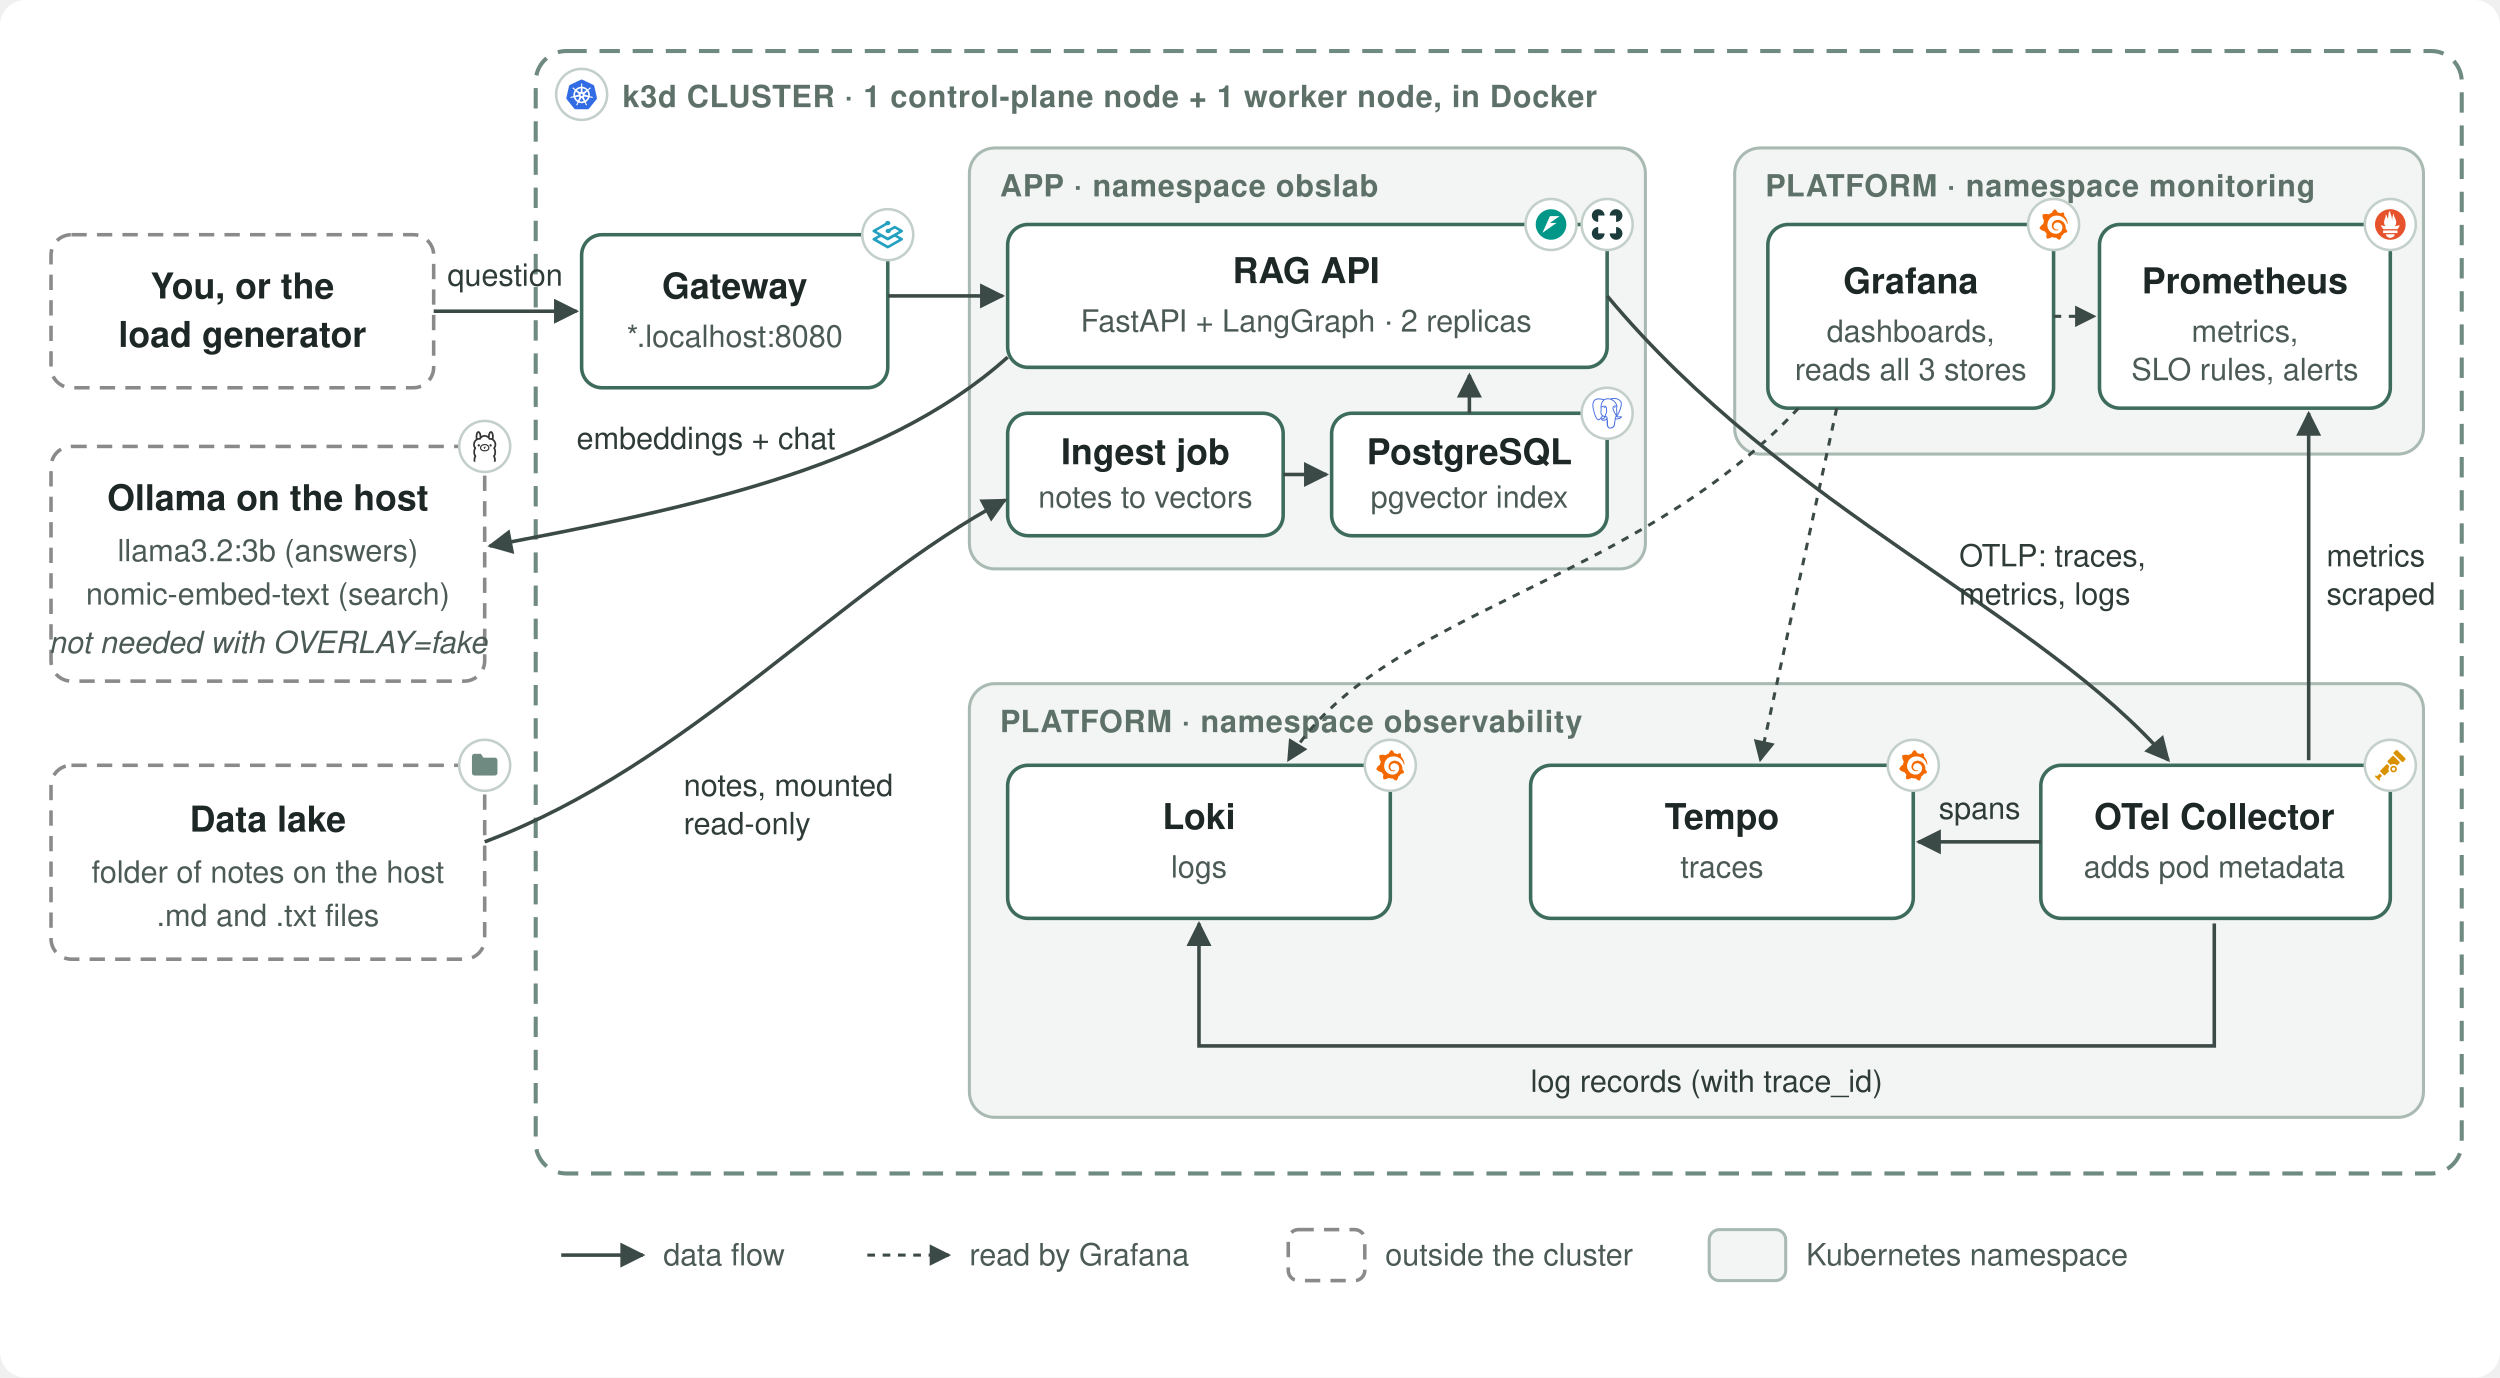
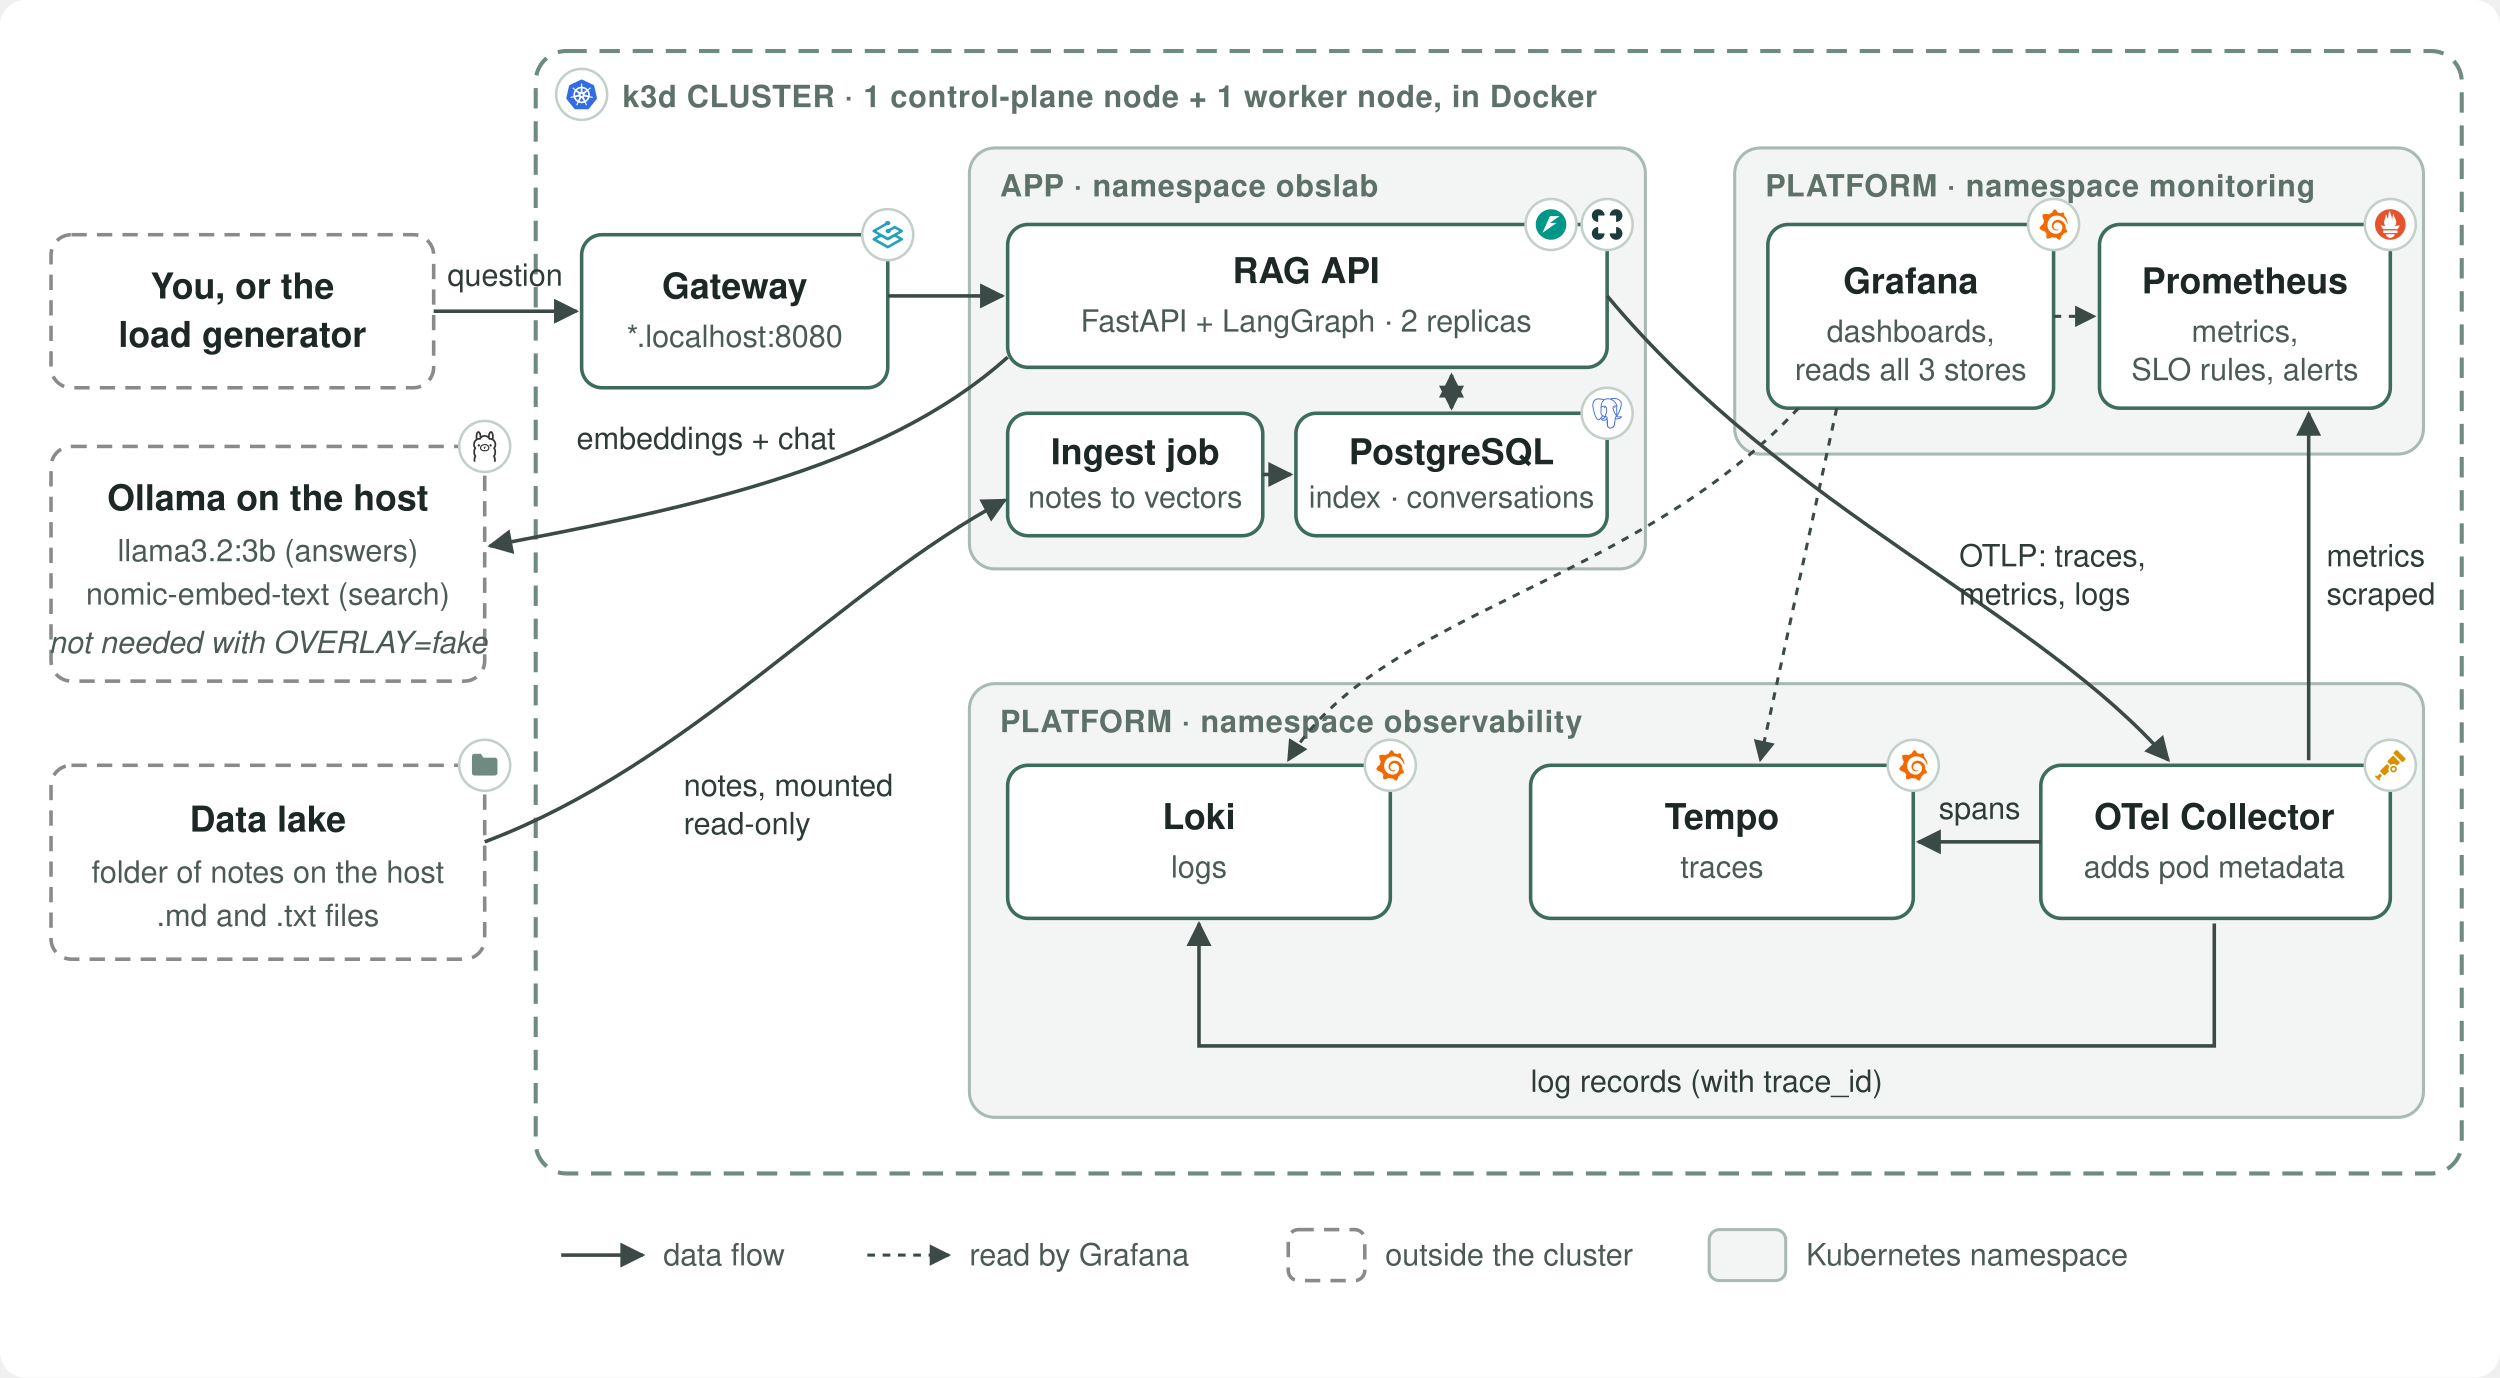
<svg xmlns="http://www.w3.org/2000/svg" viewBox="0 0 980 540" width="980" height="540" font-family="Segoe UI, Helvetica, Arial, sans-serif">
  <defs>
    <marker id="arrow" viewBox="0 0 10 10" refX="9" refY="5" markerWidth="7" markerHeight="7" orient="auto-start-reverse">
      <path d="M0,0 L10,5 L0,10 z" fill="#3b4a46" />
    </marker>
    <style>
      .ns   { fill: #f2f5f3; stroke: #a9bab2; stroke-width: 1.2; }
      .box  { fill: #ffffff; stroke: #3d6b5c; stroke-width: 1.4; }
      .ext  { fill: #ffffff; stroke: #8a8a8a; stroke-width: 1.4; stroke-dasharray: 6 4; }
      .t    { font-size: 14px; font-weight: 600; fill: #1d2826; }
      .s    { font-size: 12px; fill: #4c5a56; }
      .ns-t { font-size: 12px; font-weight: 600; fill: #5d7169; letter-spacing: 0.3px; }
      .lbl  { font-size: 12px; fill: #2e3b37; }
      .line { stroke: #3b4a46; stroke-width: 1.4; fill: none; marker-end: url(#arrow); }
      .badge { fill: #ffffff; stroke: #c3cfc9; stroke-width: 1; }
      .dot  { stroke: #3b4a46; stroke-width: 1.2; fill: none; stroke-dasharray: 3 3; marker-end: url(#arrow); }
    </style>
  </defs>
  <rect x="0" y="0" width="980" height="540" rx="10" fill="#ffffff" />
  <rect class="ext" x="20" y="92" width="150" height="60" rx="8" />
  <text class="t" x="95" y="117" text-anchor="middle">You, or the</text>
  <text class="t" x="95" y="136" text-anchor="middle">load generator</text>
  <rect class="ext" x="20" y="175" width="170" height="92" rx="8" />
  <text class="t" x="105" y="200" text-anchor="middle">Ollama on the host</text>
  <text class="s" x="105" y="220" text-anchor="middle">llama3.2:3b (answers)</text>
  <text class="s" x="105" y="237" text-anchor="middle">nomic-embed-text (search)</text>
  <text class="s" x="105" y="256" text-anchor="middle" font-style="italic">not needed with OVERLAY=fake</text>
  <rect class="ext" x="20" y="300" width="170" height="76" rx="8" />
  <text class="t" x="105" y="326" text-anchor="middle">Data lake</text>
  <text class="s" x="105" y="346" text-anchor="middle">folder of notes on the host</text>
  <text class="s" x="105" y="363" text-anchor="middle">.md and .txt files</text>
  <rect x="210" y="20" width="755" height="440" rx="12" fill="none" stroke="#6f8a80" stroke-width="1.6" stroke-dasharray="8 5" />
  <text class="ns-t" x="244" y="42">k3d CLUSTER · 1 control-plane node + 1 worker node, in Docker</text>
  <rect class="box" x="228" y="92" width="120" height="60" rx="8" />
  <text class="t" x="288" y="117" text-anchor="middle">Gateway</text>
  <text class="s" x="288" y="136" text-anchor="middle">*.localhost:8080</text>
  <rect class="ns" x="380" y="58" width="265" height="165" rx="10" />
  <text class="ns-t" x="392" y="77">APP · namespace obslab</text>
  <rect class="box" x="395" y="88" width="235" height="56" rx="8" />
  <text class="t" x="512" y="111" text-anchor="middle">RAG API</text>
  <text class="s" x="512" y="130" text-anchor="middle">FastAPI + LangGraph · 2 replicas</text>
-   <rect class="box" x="395" y="162" width="108" height="48" rx="8" />
-   <text class="t" x="449" y="182" text-anchor="middle">Ingest job</text>
-   <text class="s" x="449" y="199" text-anchor="middle">notes to vectors</text>
-   <rect class="box" x="522" y="162" width="108" height="48" rx="8" />
-   <text class="t" x="576" y="182" text-anchor="middle">PostgreSQL</text>
-   <text class="s" x="576" y="199" text-anchor="middle">pgvector index</text>
+   <rect class="box" x="395" y="162" width="100" height="48" rx="8" />
+   <text class="t" x="445" y="182" text-anchor="middle">Ingest job</text>
+   <text class="s" x="445" y="199" text-anchor="middle">notes to vectors</text>
+   <rect class="box" x="508" y="162" width="122" height="48" rx="8" />
+   <text class="t" x="569" y="182" text-anchor="middle">PostgreSQL</text>
+   <text class="s" x="569" y="199" text-anchor="middle">index · conversations</text>
  <rect class="ns" x="680" y="58" width="270" height="120" rx="10" />
  <text class="ns-t" x="692" y="77">PLATFORM · namespace monitoring</text>
  <rect class="box" x="693" y="88" width="112" height="72" rx="8" />
  <text class="t" x="749" y="115" text-anchor="middle">Grafana</text>
  <text class="s" x="749" y="134" text-anchor="middle">dashboards,</text>
  <text class="s" x="749" y="149" text-anchor="middle">reads all 3 stores</text>
  <rect class="box" x="823" y="88" width="114" height="72" rx="8" />
  <text class="t" x="880" y="115" text-anchor="middle">Prometheus</text>
  <text class="s" x="880" y="134" text-anchor="middle">metrics,</text>
  <text class="s" x="880" y="149" text-anchor="middle">SLO rules, alerts</text>
  <rect class="ns" x="380" y="268" width="570" height="170" rx="10" />
  <text class="ns-t" x="392" y="287">PLATFORM · namespace observability</text>
  <rect class="box" x="395" y="300" width="150" height="60" rx="8" />
  <text class="t" x="470" y="325" text-anchor="middle">Loki</text>
  <text class="s" x="470" y="344" text-anchor="middle">logs</text>
  <rect class="box" x="600" y="300" width="150" height="60" rx="8" />
  <text class="t" x="675" y="325" text-anchor="middle">Tempo</text>
  <text class="s" x="675" y="344" text-anchor="middle">traces</text>
  <rect class="box" x="800" y="300" width="137" height="60" rx="8" />
  <text class="t" x="868" y="325" text-anchor="middle">OTel Collector</text>
  <text class="s" x="868" y="344" text-anchor="middle">adds pod metadata</text>
  <path class="line" d="M170,122 L226,122" />
  <text class="lbl" x="198" y="112" text-anchor="middle">question</text>
  <path class="line" d="M348,116 L393,116" />
-   <path class="line" d="M503,186 L520,186" />
-   <path class="line" d="M576,162 L576,147" />
+   <path class="line" d="M495,186 L506,186" />
+   <path class="line" d="M569,160 L569,147" marker-start="url(#arrow)" />
  <path class="line" d="M395,140 C345,185 265,200 192,214" />
  <text class="lbl" x="226" y="176">embeddings + chat</text>
  <path class="line" d="M190,330 C270,300 330,230 394,196" />
  <text class="lbl" x="268" y="312">notes, mounted</text>
  <text class="lbl" x="268" y="327">read-only</text>
  <path class="line" d="M630,116 C700,200 800,240 850,298" />
  <text class="lbl" x="768" y="222">OTLP: traces,</text>
  <text class="lbl" x="768" y="237">metrics, logs</text>
  <path class="line" d="M800,330 L752,330" />
  <text class="lbl" x="776" y="321" text-anchor="middle">spans</text>
  <path class="line" d="M868,362 L868,410 L470,410 L470,362" />
  <text class="lbl" x="669" y="428" text-anchor="middle">log records (with trace_id)</text>
  <path class="line" d="M905,298 L905,162" />
  <text class="lbl" x="912" y="222">metrics</text>
  <text class="lbl" x="912" y="237">scraped</text>
  <path class="dot" d="M805,124 L821,124" />
  <path class="dot" d="M720,160 L690,298" />
  <path class="dot" d="M705,160 C640,230 540,240 505,298" />
  <g>
    <circle class="badge" cx="348" cy="92" r="10" />
    <path transform="translate(342,86) scale(0.5)" fill="#24a1c1" d="M12 1.19c1.088 0 2.056.768 2.056 1.714 0 .947-.921 1.715-2.056 1.715-.13 0-.3-.022-.509-.064a.685.685 0 0 0-.475.076l-7.37 4.195a.344.344 0 0 0 .001.597l7.99 4.49c.208.116.461.116.669 0l8.034-4.468a.343.343 0 0 0 .003-.598l-2.507-1.424a.683.683 0 0 0-.67-.003l-2.647 1.468a.234.234 0 0 0-.119.18l-.001.025c0 .946-.921 1.714-2.056 1.714s-2.056-.768-2.056-1.714c0-.947.921-1.715 2.056-1.715.042 0 .09.002.145.007l.087.008.096.013a.685.685 0 0 0 .425-.08l3.913-2.173c.3-.166.662-.171.965-.017l.04.023 5.465 3.104c.686.39.693 1.368.03 1.773l-.037.021-3.656 2.033a.343.343 0 0 0 .007.604l3.62 1.906c.72.378.736 1.402.03 1.804l-10.995 6.272a1.03 1.03 0 0 1-1.019 0L.526 16.43a1.03 1.03 0 0 1 .034-1.806l3.66-1.911a.343.343 0 0 0 .01-.603L.524 10.029a1.03 1.03 0 0 1-.041-1.77l.036-.021L9.618 3.06a.688.688 0 0 0 .308-.369l.011-.036c.32-.952 1.046-1.466 2.063-1.466Zm5.076 12.63-4.492 2.586-.041.022c-.306.158-.671.152-.973-.018l-4.478-2.527a.682.682 0 0 0-.65-.01L3.86 15.224a.343.343 0 0 0-.012.602l7.887 4.515c.21.12.467.121.677 0l7.956-4.547a.343.343 0 0 0-.01-.602l-2.623-1.384a.683.683 0 0 0-.659.012z" />
  </g>
  <g>
    <circle class="badge" cx="608" cy="88" r="10" />
    <path transform="translate(602,82) scale(0.5)" fill="#009688" d="M12 .039C5.373.038 0 5.393 0 11.999c-.001 6.607 5.372 11.963 12 11.963 6.628 0 12.001-5.356 12-11.963-0-6.606-5.373-11.96-12-11.96m-.829 5.415h7.55l-7.58 5.328h5.183L5.279 18.544q2.947-6.544 5.892-13.09" />
  </g>
  <g>
    <circle class="badge" cx="630" cy="88" r="10" />
    <path transform="translate(624,82) scale(0.5)" fill="#1c3c3c" d="M5 19H10A5 5 0 115 14ZM19 14A5 5 0 1114 19H19ZM10 5A5 5 0 105 10V5ZM19 5V10A5 5 0 1014 5Z" />
  </g>
  <g>
    <circle class="badge" cx="630" cy="162" r="10" />
    <path transform="translate(624,156) scale(0.5)" fill="#4169e1" d="M23.559 14.723a.527.527 0 0 0-.056-.119c-.139-.263-.477-.342-1.007-.232-1.653.341-2.293.131-2.526-.019 1.342-2.048 2.445-4.522 3.041-6.83.271-1.051.798-3.524.122-4.732a1.564 1.564 0 0 0-.151-.235C21.693.909 19.801.025 17.51.001c-1.495-.016-2.771.346-3.116.479a9.449 9.449 0 0 0-.516-.082 8.044 8.044 0 0 0-1.311-.128c-1.182-.018-2.204.264-3.05.841-.857-.321-4.789-1.645-7.222.079C.936 2.153.309 3.873.43 6.304c.041.818.507 3.334 1.242 5.744.46 1.506.939 2.702 1.433 3.582.553.994 1.126 1.593 1.714 1.79.447.149 1.133.144 1.858-.728.801-.964 1.59-1.826 1.945-2.207.435.235.906.362 1.39.377a.057.057 0 0 0 0.0.004 11.031 11.031 0 0 0-.247.305c-.339.43-.409.52-1.5.744-.31.064-1.134.234-1.146.811-.003.122.033.231.092.327.227.423.922.61 1.015.633 1.335.334 2.504.092 3.371-.679-.017 2.231.077 4.417.345 5.087.221.553.762 1.905 2.469 1.904.251 0 .526-.029.83-.094 1.782-.382 2.556-1.17 2.855-2.906.15-.871.402-2.875.539-4.101.017-.07.036-.121.057-.136.001-.001.07-.047.427.031a.367.367 0 0 0 .044.007l.254.022.015.001c.847.038 1.911-.143 2.531-.431.644-.299 1.806-1.032 1.595-1.67zM2.371 11.877c-.744-2.436-1.178-4.885-1.212-5.572-.109-2.171.417-3.683 1.562-4.493 1.837-1.299 4.84-.541 6.108-.13-.003.003-.007.006-.01.009-2.024 2.044-1.976 5.536-1.971 5.75-0.0.082.007.199.016.359.035.587.1 1.68-.073 2.918-.161 1.15.194 2.276.973 3.089.081.084.165.163.252.237-.347.371-1.1 1.193-1.903 2.158-.568.682-.96.552-1.089.509-.392-.131-.813-.587-1.238-1.322-.48-.839-.964-2.032-1.415-3.513zm6.007 5.087c-.171-.043-.327-.113-.432-.177.089-.039.237-.09.483-.141 1.283-.264 1.482-.451 1.914-1.0.099-.126.212-.269.367-.443a.355.355 0 0 0 .074-.13c.171-.151.272-.11.437-.042.156.065.308.26.369.475.029.102.062.294-.045.444-.904 1.266-2.222 1.249-3.168 1.013zm2.094-3.988-.052.141c-.133.357-.257.688-.333 1.003-.667-.002-1.317-.287-1.81-.802-.628-.655-.913-1.566-.782-2.5.183-1.308.115-2.447.079-3.059-.005-.086-.009-.161-.012-.22.296-.262 1.666-.996 2.643-.772.446.102.718.406.831.928.585 2.704.077 3.831-.33 4.736-.084.187-.163.363-.231.545zm7.364 4.572c-.017.177-.036.376-.062.596l-.146.438a.355.355 0 0 0-.018.108c-.006.475-.054.649-.115.869-.063.229-.135.489-.179 1.058-.11 1.414-.878 2.227-2.417 2.557-1.516.325-1.784-.497-2.021-1.222a6.582 6.582 0 0 0-.077-.227c-.215-.586-.191-1.412-.157-2.555.017-.561-.025-1.901-.33-2.646.004-.293.011-.591.019-.892a.353.353 0 0 0-.015-.113 1.493 1.493 0 0 0-.044-.208c-.123-.428-.421-.787-.78-.935-.142-.059-.404-.167-.718-.087.067-.276.183-.588.309-.925l.053-.142c.059-.16.134-.326.213-.501.426-.948 1.011-2.245.377-5.177-.237-1.098-1.03-1.634-2.232-1.51-.721.075-1.38.365-1.709.532a5.672 5.672 0 0 0-.196.104c.092-1.106.439-3.174 1.736-4.482a4.031 4.031 0 0 1 .303-.276.353.353 0 0 0 .145-.064c.752-.571 1.694-.851 2.802-.833.409.007.802.034 1.174.081 1.939.354 3.244 1.447 4.036 2.383.814.962 1.255 1.931 1.431 2.454-1.323-.135-2.223.127-2.68.779-.993 1.419.543 4.173 1.281 5.496.135.243.252.452.289.541.24.583.551.971.779 1.255.07.087.137.171.189.245-.401.116-1.121.383-1.055 1.717-.012.156-.042.447-.083.815-.046.208-.07.46-.099.766zm.89-1.621c-.041-.832.269-.918.597-1.01a2.857 2.857 0 0 0 .135-.041 1.202 1.202 0 0 0 .134.103c.57.377 1.582.421 3.007.134-.202.177-.519.399-.953.601-.41.19-1.096.333-1.747.364-.72.034-1.086-.081-1.172-.151zm.57-9.271c-.006.351-.054.669-.105 1.002-.055.358-.112.727-.126 1.176-.014.437.04.891.093 1.33.107.887.216 1.8-.207 2.701a3.527 3.527 0 0 1-.188-.386c-.053-.128-.167-.333-.325-.616-.616-1.104-2.057-3.69-1.319-4.745.38-.543 1.341-.566 2.178-.463zm.228 7.014a12.376 12.376 0 0 0-.085-.107l-.035-.044c.726-1.2.584-2.386.458-3.438-.052-.432-.101-.84-.088-1.223.013-.406.067-.754.118-1.091.064-.415.129-.844.111-1.351.013-.053.019-.116.012-.19-.046-.485-.6-1.938-1.729-3.253-.608-.707-1.49-1.497-2.689-2.039.525-.107 1.233-.203 2.024-.186 2.051.046 3.675.814 4.824 2.282a.908.908 0 0 1 .067.1c.723 1.356-.276 6.275-2.987 10.54zm-8.817-6.116c-.025.179-.309.422-.621.422a.582.582 0 0 1-.081-.006c-.187-.026-.377-.144-.506-.316-.046-.06-.12-.178-.105-.284.005-.04.026-.099.092-.149.118-.089.352-.123.61-.087.316.044.643.194.611.419zm7.931-.411c.011.079-.049.201-.153.31-.068.072-.212.196-.408.223a.546.546 0 0 1-.075.005c-.293 0-.541-.234-.561-.372-.024-.176.264-.311.561-.352.297-.041.611.009.636.185z" />
  </g>
  <g>
    <circle class="badge" cx="805" cy="88" r="10" />
    <path transform="translate(799,82) scale(0.5)" fill="#f46800" d="M23.02 10.59a8.578 8.578 0 0 0-.862-3.034 8.911 8.911 0 0 0-1.789-2.445c.337-1.342-.413-2.505-.413-2.505-1.292-.08-2.113.4-2.416.62-.052-.02-.102-.044-.154-.064-.22-.089-.446-.172-.677-.247-.231-.073-.47-.14-.711-.197a9.867 9.867 0 0 0-.875-.161C14.557.753 12.94 0 12.94 0c-1.804 1.145-2.147 2.744-2.147 2.744l-.018.093c-.098.029-.2.057-.298.088-.138.042-.275.094-.413.143-.138.055-.275.107-.41.166a8.869 8.869 0 0 0-1.557.87l-.063-.029c-2.497-.955-4.716.195-4.716.195-.203 2.658.996 4.33 1.235 4.636a11.608 11.608 0 0 0-.607 2.635C1.636 12.677.953 15.014.953 15.014c1.926 2.214 4.171 2.351 4.171 2.351.003-.002.006-.002.006-.005.285.509.615.994.986 1.446.156.19.32.371.488.548-.704 2.009.099 3.68.099 3.68 2.144.08 3.553-.937 3.849-1.173a9.784 9.784 0 0 0 3.164.501h.08l.055-.003.107-.002.103-.005.003.002c1.01 1.44 2.788 1.646 2.788 1.646 1.264-1.332 1.337-2.653 1.337-2.94v-.058c0-.02-.003-.039-.003-.06.265-.187.52-.387.758-.6a7.875 7.875 0 0 0 1.415-1.7c1.43.083 2.437-.885 2.437-.885-.236-1.49-1.085-2.216-1.264-2.354l-.018-.013-.016-.013a.217.217 0 0 1-.031-.02c.008-.092.016-.18.02-.27.011-.162.016-.323.016-.48v-.253l-.005-.098-.008-.135a1.891 1.891 0 0 0-.01-.13c-.003-.042-.008-.083-.013-.125l-.016-.124-.018-.122a6.215 6.215 0 0 0-2.032-3.73 6.015 6.015 0 0 0-3.222-1.46 6.292 6.292 0 0 0-.85-.048l-.107.002h-.063l-.044.003-.104.008a4.777 4.777 0 0 0-3.335 1.695c-.332.4-.592.84-.768 1.297a4.594 4.594 0 0 0-.312 1.817l.003.091c.005.055.007.11.013.164a3.615 3.615 0 0 0 .698 1.82 3.53 3.53 0 0 0 1.827 1.282c.33.098.66.14.971.137.039 0 .078 0 .114-.002l.063-.003c.02 0 .041-.003.062-.003.034-.002.065-.007.099-.01.007 0 .018-.003.028-.003l.031-.005.06-.008a1.18 1.18 0 0 0 .112-.02c.036-.008.072-.013.109-.024a2.634 2.634 0 0 0 .914-.415c.028-.02.056-.041.085-.065a.248.248 0 0 0 .039-.35.244.244 0 0 0-.309-.06l-.078.042c-.09.044-.184.083-.283.116a2.476 2.476 0 0 1-.475.096c-.028.003-.054.006-.083.006l-.083.002c-.026 0-.054 0-.08-.002l-.102-.006h-.012l-.024.006c-.016-.003-.031-.003-.044-.006-.031-.002-.06-.007-.091-.01a2.59 2.59 0 0 1-.724-.213 2.557 2.557 0 0 1-.667-.438 2.52 2.52 0 0 1-.805-1.475 2.306 2.306 0 0 1-.029-.444l.006-.122v-.023l.002-.031c.003-.021.003-.04.005-.06a3.163 3.163 0 0 1 1.352-2.29 3.12 3.12 0 0 1 .937-.43 2.946 2.946 0 0 1 .776-.101h.06l.07.002.045.003h.026l.07.005a4.041 4.041 0 0 1 1.635.49 3.94 3.94 0 0 1 1.602 1.662 3.77 3.77 0 0 1 .397 1.414l.005.076.003.075c.002.026.002.05.002.075 0 .024.003.052 0 .07v.065l-.002.073-.008.174a6.195 6.195 0 0 1-.08.639 5.1 5.1 0 0 1-.267.927 5.31 5.31 0 0 1-.624 1.13 5.052 5.052 0 0 1-3.237 2.014 4.82 4.82 0 0 1-.649.066l-.039.003h-.287a6.607 6.607 0 0 1-1.716-.265 6.776 6.776 0 0 1-3.4-2.274 6.75 6.75 0 0 1-.746-1.15 6.616 6.616 0 0 1-.714-2.596l-.005-.083-.002-.02v-.056l-.003-.073v-.096l-.003-.104v-.07l.003-.163c.008-.22.026-.45.054-.678a8.707 8.707 0 0 1 .28-1.355c.128-.444.286-.872.473-1.277a7.04 7.04 0 0 1 1.456-2.1 5.925 5.925 0 0 1 .953-.763c.169-.111.343-.213.524-.306.089-.05.182-.091.273-.135.047-.02.093-.042.138-.062a7.177 7.177 0 0 1 .714-.267l.145-.045c.049-.015.098-.026.148-.041.098-.029.197-.052.296-.076.049-.013.1-.02.15-.033l.15-.032.151-.028.076-.013.075-.01.153-.024c.057-.01.114-.013.171-.023l.169-.021c.036-.003.073-.008.106-.01l.073-.008.036-.003.042-.002c.057-.003.114-.008.171-.01l.086-.006h.023l.037-.003.145-.007a7.999 7.999 0 0 1 1.708.125 7.917 7.917 0 0 1 2.048.68 8.253 8.253 0 0 1 1.672 1.09l.09.077.089.078c.06.052.114.107.171.159.057.052.112.106.166.16.052.055.107.107.159.164a8.671 8.671 0 0 1 1.41 1.978c.012.026.028.052.04.078l.04.078.075.156c.023.051.05.1.07.153l.065.15a8.848 8.848 0 0 1 .45 1.34.19.19 0 0 0 .201.142.186.186 0 0 0 .172-.184c.01-.246.002-.532-.024-.856z" />
  </g>
  <g>
    <circle class="badge" cx="937" cy="88" r="10" />
    <path transform="translate(931,82) scale(0.5)" fill="#e6522c" d="M12 0C5.373 0 0 5.372 0 12c0 6.627 5.373 12 12 12s12-5.373 12-12c0-6.628-5.373-12-12-12zm0 22.46c-1.885 0-3.414-1.26-3.414-2.814h6.828c0 1.553-1.528 2.813-3.414 2.813zm5.64-3.745H6.36v-2.046h11.28v2.046zm-.04-3.098H6.391c-.037-.043-.075-.086-.111-.13-1.155-1.401-1.427-2.133-1.69-2.879-.005-.025 1.4.287 2.395.511 0 0 .513.119 1.262.255-.72-.843-1.147-1.915-1.147-3.01 0-2.406 1.845-4.508 1.18-6.207.648.053 1.34 1.367 1.387 3.422.689-.951.977-2.69.977-3.755 0-1.103.727-2.385 1.454-2.429-.648 1.069.168 1.984.894 4.256.272.854.237 2.29.447 3.201.07-1.892.395-4.652 1.595-5.605-.529 1.2.079 2.702.494 3.424.671 1.164 1.078 2.047 1.078 3.716a4.642 4.642 0 01-1.11 2.996c.792-.149 1.34-.283 1.34-.283l2.573-.502s-.374 1.538-1.81 3.019z" />
  </g>
  <g>
    <circle class="badge" cx="545" cy="300" r="10" />
    <path transform="translate(539,294) scale(0.5)" fill="#f46800" d="M23.02 10.59a8.578 8.578 0 0 0-.862-3.034 8.911 8.911 0 0 0-1.789-2.445c.337-1.342-.413-2.505-.413-2.505-1.292-.08-2.113.4-2.416.62-.052-.02-.102-.044-.154-.064-.22-.089-.446-.172-.677-.247-.231-.073-.47-.14-.711-.197a9.867 9.867 0 0 0-.875-.161C14.557.753 12.94 0 12.94 0c-1.804 1.145-2.147 2.744-2.147 2.744l-.018.093c-.098.029-.2.057-.298.088-.138.042-.275.094-.413.143-.138.055-.275.107-.41.166a8.869 8.869 0 0 0-1.557.87l-.063-.029c-2.497-.955-4.716.195-4.716.195-.203 2.658.996 4.33 1.235 4.636a11.608 11.608 0 0 0-.607 2.635C1.636 12.677.953 15.014.953 15.014c1.926 2.214 4.171 2.351 4.171 2.351.003-.002.006-.002.006-.005.285.509.615.994.986 1.446.156.19.32.371.488.548-.704 2.009.099 3.68.099 3.68 2.144.08 3.553-.937 3.849-1.173a9.784 9.784 0 0 0 3.164.501h.08l.055-.003.107-.002.103-.005.003.002c1.01 1.44 2.788 1.646 2.788 1.646 1.264-1.332 1.337-2.653 1.337-2.94v-.058c0-.02-.003-.039-.003-.06.265-.187.52-.387.758-.6a7.875 7.875 0 0 0 1.415-1.7c1.43.083 2.437-.885 2.437-.885-.236-1.49-1.085-2.216-1.264-2.354l-.018-.013-.016-.013a.217.217 0 0 1-.031-.02c.008-.092.016-.18.02-.27.011-.162.016-.323.016-.48v-.253l-.005-.098-.008-.135a1.891 1.891 0 0 0-.01-.13c-.003-.042-.008-.083-.013-.125l-.016-.124-.018-.122a6.215 6.215 0 0 0-2.032-3.73 6.015 6.015 0 0 0-3.222-1.46 6.292 6.292 0 0 0-.85-.048l-.107.002h-.063l-.044.003-.104.008a4.777 4.777 0 0 0-3.335 1.695c-.332.4-.592.84-.768 1.297a4.594 4.594 0 0 0-.312 1.817l.003.091c.005.055.007.11.013.164a3.615 3.615 0 0 0 .698 1.82 3.53 3.53 0 0 0 1.827 1.282c.33.098.66.14.971.137.039 0 .078 0 .114-.002l.063-.003c.02 0 .041-.003.062-.003.034-.002.065-.007.099-.01.007 0 .018-.003.028-.003l.031-.005.06-.008a1.18 1.18 0 0 0 .112-.02c.036-.008.072-.013.109-.024a2.634 2.634 0 0 0 .914-.415c.028-.02.056-.041.085-.065a.248.248 0 0 0 .039-.35.244.244 0 0 0-.309-.06l-.078.042c-.09.044-.184.083-.283.116a2.476 2.476 0 0 1-.475.096c-.028.003-.054.006-.083.006l-.083.002c-.026 0-.054 0-.08-.002l-.102-.006h-.012l-.024.006c-.016-.003-.031-.003-.044-.006-.031-.002-.06-.007-.091-.01a2.59 2.59 0 0 1-.724-.213 2.557 2.557 0 0 1-.667-.438 2.52 2.52 0 0 1-.805-1.475 2.306 2.306 0 0 1-.029-.444l.006-.122v-.023l.002-.031c.003-.021.003-.04.005-.06a3.163 3.163 0 0 1 1.352-2.29 3.12 3.12 0 0 1 .937-.43 2.946 2.946 0 0 1 .776-.101h.06l.07.002.045.003h.026l.07.005a4.041 4.041 0 0 1 1.635.49 3.94 3.94 0 0 1 1.602 1.662 3.77 3.77 0 0 1 .397 1.414l.005.076.003.075c.002.026.002.05.002.075 0 .024.003.052 0 .07v.065l-.002.073-.008.174a6.195 6.195 0 0 1-.08.639 5.1 5.1 0 0 1-.267.927 5.31 5.31 0 0 1-.624 1.13 5.052 5.052 0 0 1-3.237 2.014 4.82 4.82 0 0 1-.649.066l-.039.003h-.287a6.607 6.607 0 0 1-1.716-.265 6.776 6.776 0 0 1-3.4-2.274 6.75 6.75 0 0 1-.746-1.15 6.616 6.616 0 0 1-.714-2.596l-.005-.083-.002-.02v-.056l-.003-.073v-.096l-.003-.104v-.07l.003-.163c.008-.22.026-.45.054-.678a8.707 8.707 0 0 1 .28-1.355c.128-.444.286-.872.473-1.277a7.04 7.04 0 0 1 1.456-2.1 5.925 5.925 0 0 1 .953-.763c.169-.111.343-.213.524-.306.089-.05.182-.091.273-.135.047-.02.093-.042.138-.062a7.177 7.177 0 0 1 .714-.267l.145-.045c.049-.015.098-.026.148-.041.098-.029.197-.052.296-.076.049-.013.1-.02.15-.033l.15-.032.151-.028.076-.013.075-.01.153-.024c.057-.01.114-.013.171-.023l.169-.021c.036-.003.073-.008.106-.01l.073-.008.036-.003.042-.002c.057-.003.114-.008.171-.01l.086-.006h.023l.037-.003.145-.007a7.999 7.999 0 0 1 1.708.125 7.917 7.917 0 0 1 2.048.68 8.253 8.253 0 0 1 1.672 1.09l.09.077.089.078c.06.052.114.107.171.159.057.052.112.106.166.16.052.055.107.107.159.164a8.671 8.671 0 0 1 1.41 1.978c.012.026.028.052.04.078l.04.078.075.156c.023.051.05.1.07.153l.065.15a8.848 8.848 0 0 1 .45 1.34.19.19 0 0 0 .201.142.186.186 0 0 0 .172-.184c.01-.246.002-.532-.024-.856z" />
  </g>
  <g>
    <circle class="badge" cx="750" cy="300" r="10" />
    <path transform="translate(744,294) scale(0.5)" fill="#f46800" d="M23.02 10.59a8.578 8.578 0 0 0-.862-3.034 8.911 8.911 0 0 0-1.789-2.445c.337-1.342-.413-2.505-.413-2.505-1.292-.08-2.113.4-2.416.62-.052-.02-.102-.044-.154-.064-.22-.089-.446-.172-.677-.247-.231-.073-.47-.14-.711-.197a9.867 9.867 0 0 0-.875-.161C14.557.753 12.94 0 12.94 0c-1.804 1.145-2.147 2.744-2.147 2.744l-.018.093c-.098.029-.2.057-.298.088-.138.042-.275.094-.413.143-.138.055-.275.107-.41.166a8.869 8.869 0 0 0-1.557.87l-.063-.029c-2.497-.955-4.716.195-4.716.195-.203 2.658.996 4.33 1.235 4.636a11.608 11.608 0 0 0-.607 2.635C1.636 12.677.953 15.014.953 15.014c1.926 2.214 4.171 2.351 4.171 2.351.003-.002.006-.002.006-.005.285.509.615.994.986 1.446.156.19.32.371.488.548-.704 2.009.099 3.68.099 3.68 2.144.08 3.553-.937 3.849-1.173a9.784 9.784 0 0 0 3.164.501h.08l.055-.003.107-.002.103-.005.003.002c1.01 1.44 2.788 1.646 2.788 1.646 1.264-1.332 1.337-2.653 1.337-2.94v-.058c0-.02-.003-.039-.003-.06.265-.187.52-.387.758-.6a7.875 7.875 0 0 0 1.415-1.7c1.43.083 2.437-.885 2.437-.885-.236-1.49-1.085-2.216-1.264-2.354l-.018-.013-.016-.013a.217.217 0 0 1-.031-.02c.008-.092.016-.18.02-.27.011-.162.016-.323.016-.48v-.253l-.005-.098-.008-.135a1.891 1.891 0 0 0-.01-.13c-.003-.042-.008-.083-.013-.125l-.016-.124-.018-.122a6.215 6.215 0 0 0-2.032-3.73 6.015 6.015 0 0 0-3.222-1.46 6.292 6.292 0 0 0-.85-.048l-.107.002h-.063l-.044.003-.104.008a4.777 4.777 0 0 0-3.335 1.695c-.332.4-.592.84-.768 1.297a4.594 4.594 0 0 0-.312 1.817l.003.091c.005.055.007.11.013.164a3.615 3.615 0 0 0 .698 1.82 3.53 3.53 0 0 0 1.827 1.282c.33.098.66.14.971.137.039 0 .078 0 .114-.002l.063-.003c.02 0 .041-.003.062-.003.034-.002.065-.007.099-.01.007 0 .018-.003.028-.003l.031-.005.06-.008a1.18 1.18 0 0 0 .112-.02c.036-.008.072-.013.109-.024a2.634 2.634 0 0 0 .914-.415c.028-.02.056-.041.085-.065a.248.248 0 0 0 .039-.35.244.244 0 0 0-.309-.06l-.078.042c-.09.044-.184.083-.283.116a2.476 2.476 0 0 1-.475.096c-.028.003-.054.006-.083.006l-.083.002c-.026 0-.054 0-.08-.002l-.102-.006h-.012l-.024.006c-.016-.003-.031-.003-.044-.006-.031-.002-.06-.007-.091-.01a2.59 2.59 0 0 1-.724-.213 2.557 2.557 0 0 1-.667-.438 2.52 2.52 0 0 1-.805-1.475 2.306 2.306 0 0 1-.029-.444l.006-.122v-.023l.002-.031c.003-.021.003-.04.005-.06a3.163 3.163 0 0 1 1.352-2.29 3.12 3.12 0 0 1 .937-.43 2.946 2.946 0 0 1 .776-.101h.06l.07.002.045.003h.026l.07.005a4.041 4.041 0 0 1 1.635.49 3.94 3.94 0 0 1 1.602 1.662 3.77 3.77 0 0 1 .397 1.414l.005.076.003.075c.002.026.002.05.002.075 0 .024.003.052 0 .07v.065l-.002.073-.008.174a6.195 6.195 0 0 1-.08.639 5.1 5.1 0 0 1-.267.927 5.31 5.31 0 0 1-.624 1.13 5.052 5.052 0 0 1-3.237 2.014 4.82 4.82 0 0 1-.649.066l-.039.003h-.287a6.607 6.607 0 0 1-1.716-.265 6.776 6.776 0 0 1-3.4-2.274 6.75 6.75 0 0 1-.746-1.15 6.616 6.616 0 0 1-.714-2.596l-.005-.083-.002-.02v-.056l-.003-.073v-.096l-.003-.104v-.07l.003-.163c.008-.22.026-.45.054-.678a8.707 8.707 0 0 1 .28-1.355c.128-.444.286-.872.473-1.277a7.04 7.04 0 0 1 1.456-2.1 5.925 5.925 0 0 1 .953-.763c.169-.111.343-.213.524-.306.089-.05.182-.091.273-.135.047-.02.093-.042.138-.062a7.177 7.177 0 0 1 .714-.267l.145-.045c.049-.015.098-.026.148-.041.098-.029.197-.052.296-.076.049-.013.1-.02.15-.033l.15-.032.151-.028.076-.013.075-.01.153-.024c.057-.01.114-.013.171-.023l.169-.021c.036-.003.073-.008.106-.01l.073-.008.036-.003.042-.002c.057-.003.114-.008.171-.01l.086-.006h.023l.037-.003.145-.007a7.999 7.999 0 0 1 1.708.125 7.917 7.917 0 0 1 2.048.68 8.253 8.253 0 0 1 1.672 1.09l.09.077.089.078c.06.052.114.107.171.159.057.052.112.106.166.16.052.055.107.107.159.164a8.671 8.671 0 0 1 1.41 1.978c.012.026.028.052.04.078l.04.078.075.156c.023.051.05.1.07.153l.065.15a8.848 8.848 0 0 1 .45 1.34.19.19 0 0 0 .201.142.186.186 0 0 0 .172-.184c.01-.246.002-.532-.024-.856z" />
  </g>
  <g>
    <circle class="badge" cx="937" cy="300" r="10" />
    <path transform="translate(931,294) scale(0.5)" fill="#d99100" d="M12.697 13.117c-1.022 1.022-1.022 2.68 0 3.702 1.022 1.022 2.68 1.022 3.702 0 1.022-1.022 1.022-2.68 0-3.702-1.022-1.022-2.68-1.022-3.702 0zm2.768 2.77c-.506.506-1.327.506-1.833 0s-.506-1.327 0-1.833c.506-.506 1.327-.506 1.833 0 .506.504.506 1.327 0 1.833zM16.356.235l-1.604 1.604c-.314.314-.314.83 0 1.144L21.015 9.247c.314.314.83.314 1.144 0l1.604-1.604c.314-.314.314-.83 0-1.144L17.498.235c-.314-.314-.828-.314-1.142 0zM5.117 20.734c.285-.285.285-.75 0-1.034l-.816-.816c-.285-.285-.75-.285-1.034 0l-1.685 1.685-.002.002-.463-.463c-.256-.256-.672-.256-.925 0-.256.256-.256.672 0 .925l2.775 2.775c.256.256.672.256.925 0 .253-.256.256-.672 0-.925l-.463-.463.002-.002zm8.486-15.893-3.564 3.564c-.316.316-.316.837 0 1.154l2.201 2.2c1.555-1.12 3.736-.981 5.136.419l1.782-1.782c.316-.317.316-.837 0-1.154l-4.401-4.401c-.317-.319-.837-.319-1.154 0zm-2.288 7.846-1.3-1.3c-.304-.304-.803-.304-1.108 0l-4.584 4.586c-.304.304-.304.803 0 1.108l2.597 2.597c.304.304.803.304 1.108 0l2.948-2.953c-.623-1.288-.511-2.843.338-4.038z" />
  </g>
  <g>
    <circle class="badge" cx="190" cy="175" r="10" />
    <path transform="translate(184,169) scale(0.5)" fill="#333333" d="M16.361 10.26a.894.894 0 0 0-.558.47l-.072.148.001.207c0 .193.004.217.059.353.076.193.152.312.291.448.24.238.51.3.872.205a.86.86 0 0 0 .517-.436.752.752 0 0 0 .08-.498c-.064-.453-.33-.782-.724-.897a1.06 1.06 0 0 0-.466 0zm-9.203.005c-.305.096-.533.32-.65.639a1.187 1.187 0 0 0-.06.52c.057.309.31.59.598.667.362.095.632.033.872-.205.14-.136.215-.255.291-.448.055-.136.059-.16.059-.353l.001-.207-.072-.148a.894.894 0 0 0-.565-.472 1.02 1.02 0 0 0-.474.007Zm4.184 2c-.131.071-.223.25-.195.383.031.143.157.288.353.407.105.063.112.072.117.136.004.038-.01.146-.029.243-.02.094-.036.194-.036.222.002.074.07.195.143.253.064.052.076.054.255.059.164.005.198.001.264-.03.169-.082.212-.234.15-.525-.052-.243-.042-.28.087-.355.137-.08.281-.219.324-.314a.365.365 0 0 0-.175-.48.394.394 0 0 0-.181-.033c-.126 0-.207.03-.355.124l-.085.053-.053-.032c-.219-.13-.259-.145-.391-.143a.396.396 0 0 0-.193.032zm.39-2.195c-.373.036-.475.05-.654.086-.291.06-.68.195-.951.328-.94.46-1.589 1.226-1.787 2.114-.04.176-.045.234-.045.53 0 .294.005.357.043.524.264 1.16 1.332 2.017 2.714 2.173.3.033 1.596.033 1.896 0 1.11-.125 2.064-.727 2.493-1.571.114-.226.169-.372.22-.602.039-.167.044-.23.044-.523 0-.297-.005-.355-.045-.531-.288-1.29-1.539-2.304-3.072-2.497a6.873 6.873 0 0 0-.855-.031zm.645.937a3.283 3.283 0 0 1 1.44.514c.223.148.537.458.671.662.166.251.26.508.303.82.02.143.01.251-.043.482-.08.345-.332.705-.672.957a3.115 3.115 0 0 1-.689.348c-.382.122-.632.144-1.525.138-.582-.006-.686-.01-.853-.042-.57-.107-1.022-.334-1.35-.68-.264-.28-.385-.535-.45-.946-.03-.192.025-.509.137-.776.136-.326.488-.73.836-.963.403-.269.934-.46 1.422-.512.187-.02.586-.02.773-.002zm-5.503-11a1.653 1.653 0 0 0-.683.298C5.617.74 5.173 1.666 4.985 2.819c-.07.436-.119 1.04-.119 1.503 0 .544.064 1.24.155 1.721.02.107.031.202.023.208a8.12 8.12 0 0 1-.187.152 5.324 5.324 0 0 0-.949 1.02 5.49 5.49 0 0 0-.94 2.339 6.625 6.625 0 0 0-.023 1.357c.091.78.325 1.438.727 2.04l.13.195-.037.064c-.269.452-.498 1.105-.605 1.732-.084.496-.095.629-.095 1.294 0 .67.009.803.088 1.266.095.555.288 1.143.503 1.534.071.128.243.393.264.407.007.003-.014.067-.046.141a7.405 7.405 0 0 0-.548 1.873c-.062.417-.071.552-.071.991 0 .56.031.832.148 1.279L3.42 24h1.478l-.05-.091c-.297-.552-.325-1.575-.068-2.597.117-.472.25-.819.498-1.296l.148-.29v-.177c0-.165-.003-.184-.057-.293a.915.915 0 0 0-.194-.25 1.74 1.74 0 0 1-.385-.543c-.424-.92-.506-2.286-.208-3.451.124-.486.329-.918.544-1.154a.787.787 0 0 0 .223-.531c0-.195-.07-.355-.224-.522a3.136 3.136 0 0 1-.817-1.729c-.14-.96.114-2.005.69-2.834.563-.814 1.353-1.336 2.237-1.475.199-.033.57-.028.776.01.226.04.367.028.512-.041.179-.085.268-.19.374-.431.093-.215.165-.333.36-.576.234-.29.46-.489.822-.729.413-.27.884-.467 1.352-.561.17-.035.25-.04.569-.04.319 0 .398.005.569.04a4.07 4.07 0 0 1 1.914.997c.117.109.398.457.488.602.034.057.095.177.132.267.105.241.195.346.374.43.14.068.286.082.503.045.343-.058.607-.053.943.016 1.144.23 2.14 1.173 2.581 2.437.385 1.108.276 2.267-.296 3.153-.097.15-.193.27-.333.419-.301.322-.301.722-.001 1.053.493.539.801 1.866.708 3.036-.062.772-.26 1.463-.533 1.854a2.096 2.096 0 0 1-.224.258.916.916 0 0 0-.194.25c-.054.109-.057.128-.057.293v.178l.148.29c.248.476.38.823.498 1.295.253 1.008.231 2.01-.059 2.581a.845.845 0 0 0-.044.098c0 .006.329.009.732.009h.73l.02-.074.036-.134c.019-.076.057-.3.088-.516.029-.217.029-1.016 0-1.258-.11-.875-.295-1.57-.597-2.226-.032-.074-.053-.138-.046-.141.008-.005.057-.074.108-.152.376-.569.607-1.284.724-2.228.031-.26.031-1.378 0-1.628-.083-.645-.182-1.082-.348-1.525a6.083 6.083 0 0 0-.329-.7l-.038-.064.131-.194c.402-.604.636-1.262.727-2.04a6.625 6.625 0 0 0-.024-1.358 5.512 5.512 0 0 0-.939-2.339 5.325 5.325 0 0 0-.95-1.02 8.097 8.097 0 0 1-.186-.152.692.692 0 0 1 .023-.208c.208-1.087.201-2.443-.017-3.503-.19-.924-.535-1.658-.98-2.082-.354-.338-.716-.482-1.15-.455-.996.059-1.8 1.205-2.116 3.01a6.805 6.805 0 0 0-.097.726c0 .036-.007.066-.015.066a.96.96 0 0 1-.149-.078A4.857 4.857 0 0 0 12 3.03c-.832 0-1.687.243-2.456.698a.958.958 0 0 1-.148.078c-.008 0-.015-.03-.015-.066a6.71 6.71 0 0 0-.097-.725C8.997 1.392 8.337.319 7.46.048a2.096 2.096 0 0 0-.585-.041Zm.293 1.402c.248.197.523.759.682 1.388.03.113.06.244.069.292.007.047.026.152.041.233.067.365.098.76.102 1.24l.002.475-.12.175-.118.178h-.278c-.324 0-.646.041-.954.124l-.238.06c-.033.007-.038-.003-.057-.144a8.438 8.438 0 0 1 .016-2.323c.124-.788.413-1.501.696-1.711.067-.05.079-.049.157.013zm9.825-.012c.17.126.358.46.498.888.28.854.36 2.028.212 3.145-.019.14-.024.151-.057.144l-.238-.06a3.693 3.693 0 0 0-.954-.124h-.278l-.119-.178-.119-.175.002-.474c.004-.669.066-1.19.214-1.772.157-.623.434-1.185.68-1.382.078-.062.09-.063.159-.012z" />
  </g>
  <g>
    <circle class="badge" cx="190" cy="300" r="10" />
    <path transform="translate(184,294) scale(0.5)" fill="#6f8a80" d="M2 5a2 2 0 0 1 2-2h5l2 3h9a2 2 0 0 1 2 2v10a2 2 0 0 1-2 2H4a2 2 0 0 1-2-2z" />
  </g>
  <g>
    <circle class="badge" cx="228" cy="37" r="10" />
    <path transform="translate(222,31) scale(0.5)" fill="#326ce5" d="M10.204 14.35l.007.01-.999 2.413a5.171 5.171 0 0 1-2.075-2.597l2.578-.437.004.005a.44.44 0 0 1 .484.606zm-.833-2.129a.44.44 0 0 0 .173-.756l.002-.011L7.585 9.7a5.143 5.143 0 0 0-.73 3.255l2.514-.725.002-.009zm1.145-1.98a.44.44 0 0 0 .699-.337l.01-.005.15-2.62a5.144 5.144 0 0 0-3.01 1.442l2.147 1.523.004-.002zm.76 2.75l.723.349.722-.347.18-.78-.5-.623h-.804l-.5.623.179.779zm1.5-3.095a.44.44 0 0 0 .7.336l.008.003 2.134-1.513a5.188 5.188 0 0 0-2.992-1.442l.148 2.615.002.001zm10.876 5.97l-5.773 7.181a1.6 1.6 0 0 1-1.248.594l-9.261.003a1.6 1.6 0 0 1-1.247-.596l-5.776-7.18a1.583 1.583 0 0 1-.307-1.34L2.1 5.573c.108-.47.425-.864.863-1.073L11.305.513a1.606 1.606 0 0 1 1.385 0l8.345 3.985c.438.209.755.604.863 1.073l2.062 8.955c.108.47-.005.963-.308 1.34zm-3.289-2.057c-.042-.01-.103-.026-.145-.034-.174-.033-.315-.025-.479-.038-.35-.037-.638-.067-.895-.148-.105-.04-.18-.165-.216-.216l-.201-.059a6.45 6.45 0 0 0-.105-2.332 6.465 6.465 0 0 0-.936-2.163c.052-.047.15-.133.177-.159.008-.09.001-.183.094-.282.197-.185.444-.338.743-.522.142-.084.273-.137.415-.242.032-.024.076-.062.11-.089.24-.191.295-.52.123-.736-.172-.216-.506-.236-.745-.045-.034.027-.08.062-.111.088-.134.116-.217.23-.33.35-.246.25-.45.458-.673.609-.097.056-.239.037-.303.033l-.19.135a6.545 6.545 0 0 0-4.146-2.003l-.012-.223c-.065-.062-.143-.115-.163-.25-.022-.268.015-.557.057-.905.023-.163.061-.298.068-.475.001-.04-.001-.099-.001-.142 0-.306-.224-.555-.5-.555-.275 0-.499.249-.499.555l.001.014c0 .041-.002.092 0 .128.006.177.044.312.067.475.042.348.078.637.056.906a.545.545 0 0 1-.162.258l-.012.211a6.424 6.424 0 0 0-4.166 2.003 8.373 8.373 0 0 1-.18-.128c-.09.012-.18.04-.297-.029-.223-.15-.427-.358-.673-.608-.113-.12-.195-.234-.329-.349-.03-.026-.077-.062-.111-.088a.594.594 0 0 0-.348-.132.481.481 0 0 0-.398.176c-.172.216-.117.546.123.737l.007.005.104.083c.142.105.272.159.414.242.299.185.546.338.743.522.076.082.09.226.1.288l.16.143a6.462 6.462 0 0 0-1.02 4.506l-.208.06c-.055.072-.133.184-.215.217-.257.081-.546.11-.895.147-.164.014-.305.006-.48.039-.037.007-.09.02-.133.03l-.004.002-.007.002c-.295.071-.484.342-.423.608.061.267.349.429.645.365l.007-.001.01-.003.129-.029c.17-.046.294-.113.448-.172.33-.118.604-.217.87-.256.112-.009.23.069.288.101l.217-.037a6.5 6.5 0 0 0 2.88 3.596l-.09.218c.033.084.069.199.044.282-.097.252-.263.517-.452.813-.091.136-.185.242-.268.399-.02.037-.045.095-.064.134-.128.275-.034.591.213.71.248.12.556-.007.69-.282v-.002c.02-.039.046-.09.062-.127.07-.162.094-.301.144-.458.132-.332.205-.68.387-.897.05-.06.13-.082.215-.105l.113-.205a6.453 6.453 0 0 0 4.609.012l.106.192c.086.028.18.042.256.155.136.232.229.507.342.84.05.156.074.295.145.457.016.037.043.09.062.129.133.276.442.402.69.282.247-.118.341-.435.213-.71-.02-.039-.045-.096-.065-.134-.083-.156-.177-.261-.268-.398-.19-.296-.346-.541-.443-.793-.04-.13.007-.21.038-.294-.018-.022-.059-.144-.083-.202a6.499 6.499 0 0 0 2.88-3.622c.064.01.176.03.213.038.075-.05.144-.114.28-.104.266.039.54.138.87.256.154.06.277.128.448.173.036.01.088.019.13.028l.009.003.007.001c.297.064.584-.098.645-.365.06-.266-.128-.537-.423-.608zM16.4 9.701l-1.95 1.746v.005a.44.44 0 0 0 .173.757l.003.01 2.526.728a5.199 5.199 0 0 0-.108-1.674A5.208 5.208 0 0 0 16.4 9.7zm-4.013 5.325a.437.437 0 0 0-.404-.232.44.44 0 0 0-.372.233h-.002l-1.268 2.292a5.164 5.164 0 0 0 3.326.003l-1.27-2.296h-.01zm1.888-1.293a.44.44 0 0 0-.27.036.44.44 0 0 0-.214.572l-.003.004 1.01 2.438a5.15 5.15 0 0 0 2.081-2.615l-2.6-.44-.004.005z" />
  </g>
  <line x1="220" y1="492" x2="252" y2="492" class="line" />
  <text class="s" x="260" y="496">data flow</text>
  <line x1="340" y1="492" x2="372" y2="492" class="dot" />
  <text class="s" x="380" y="496">read by Grafana</text>
  <rect class="ext" x="505" y="482" width="30" height="20" rx="4" />
  <text class="s" x="543" y="496">outside the cluster</text>
  <rect class="ns" x="670" y="482" width="30" height="20" rx="4" />
  <text class="s" x="708" y="496">Kubernetes namespace</text>
</svg>
